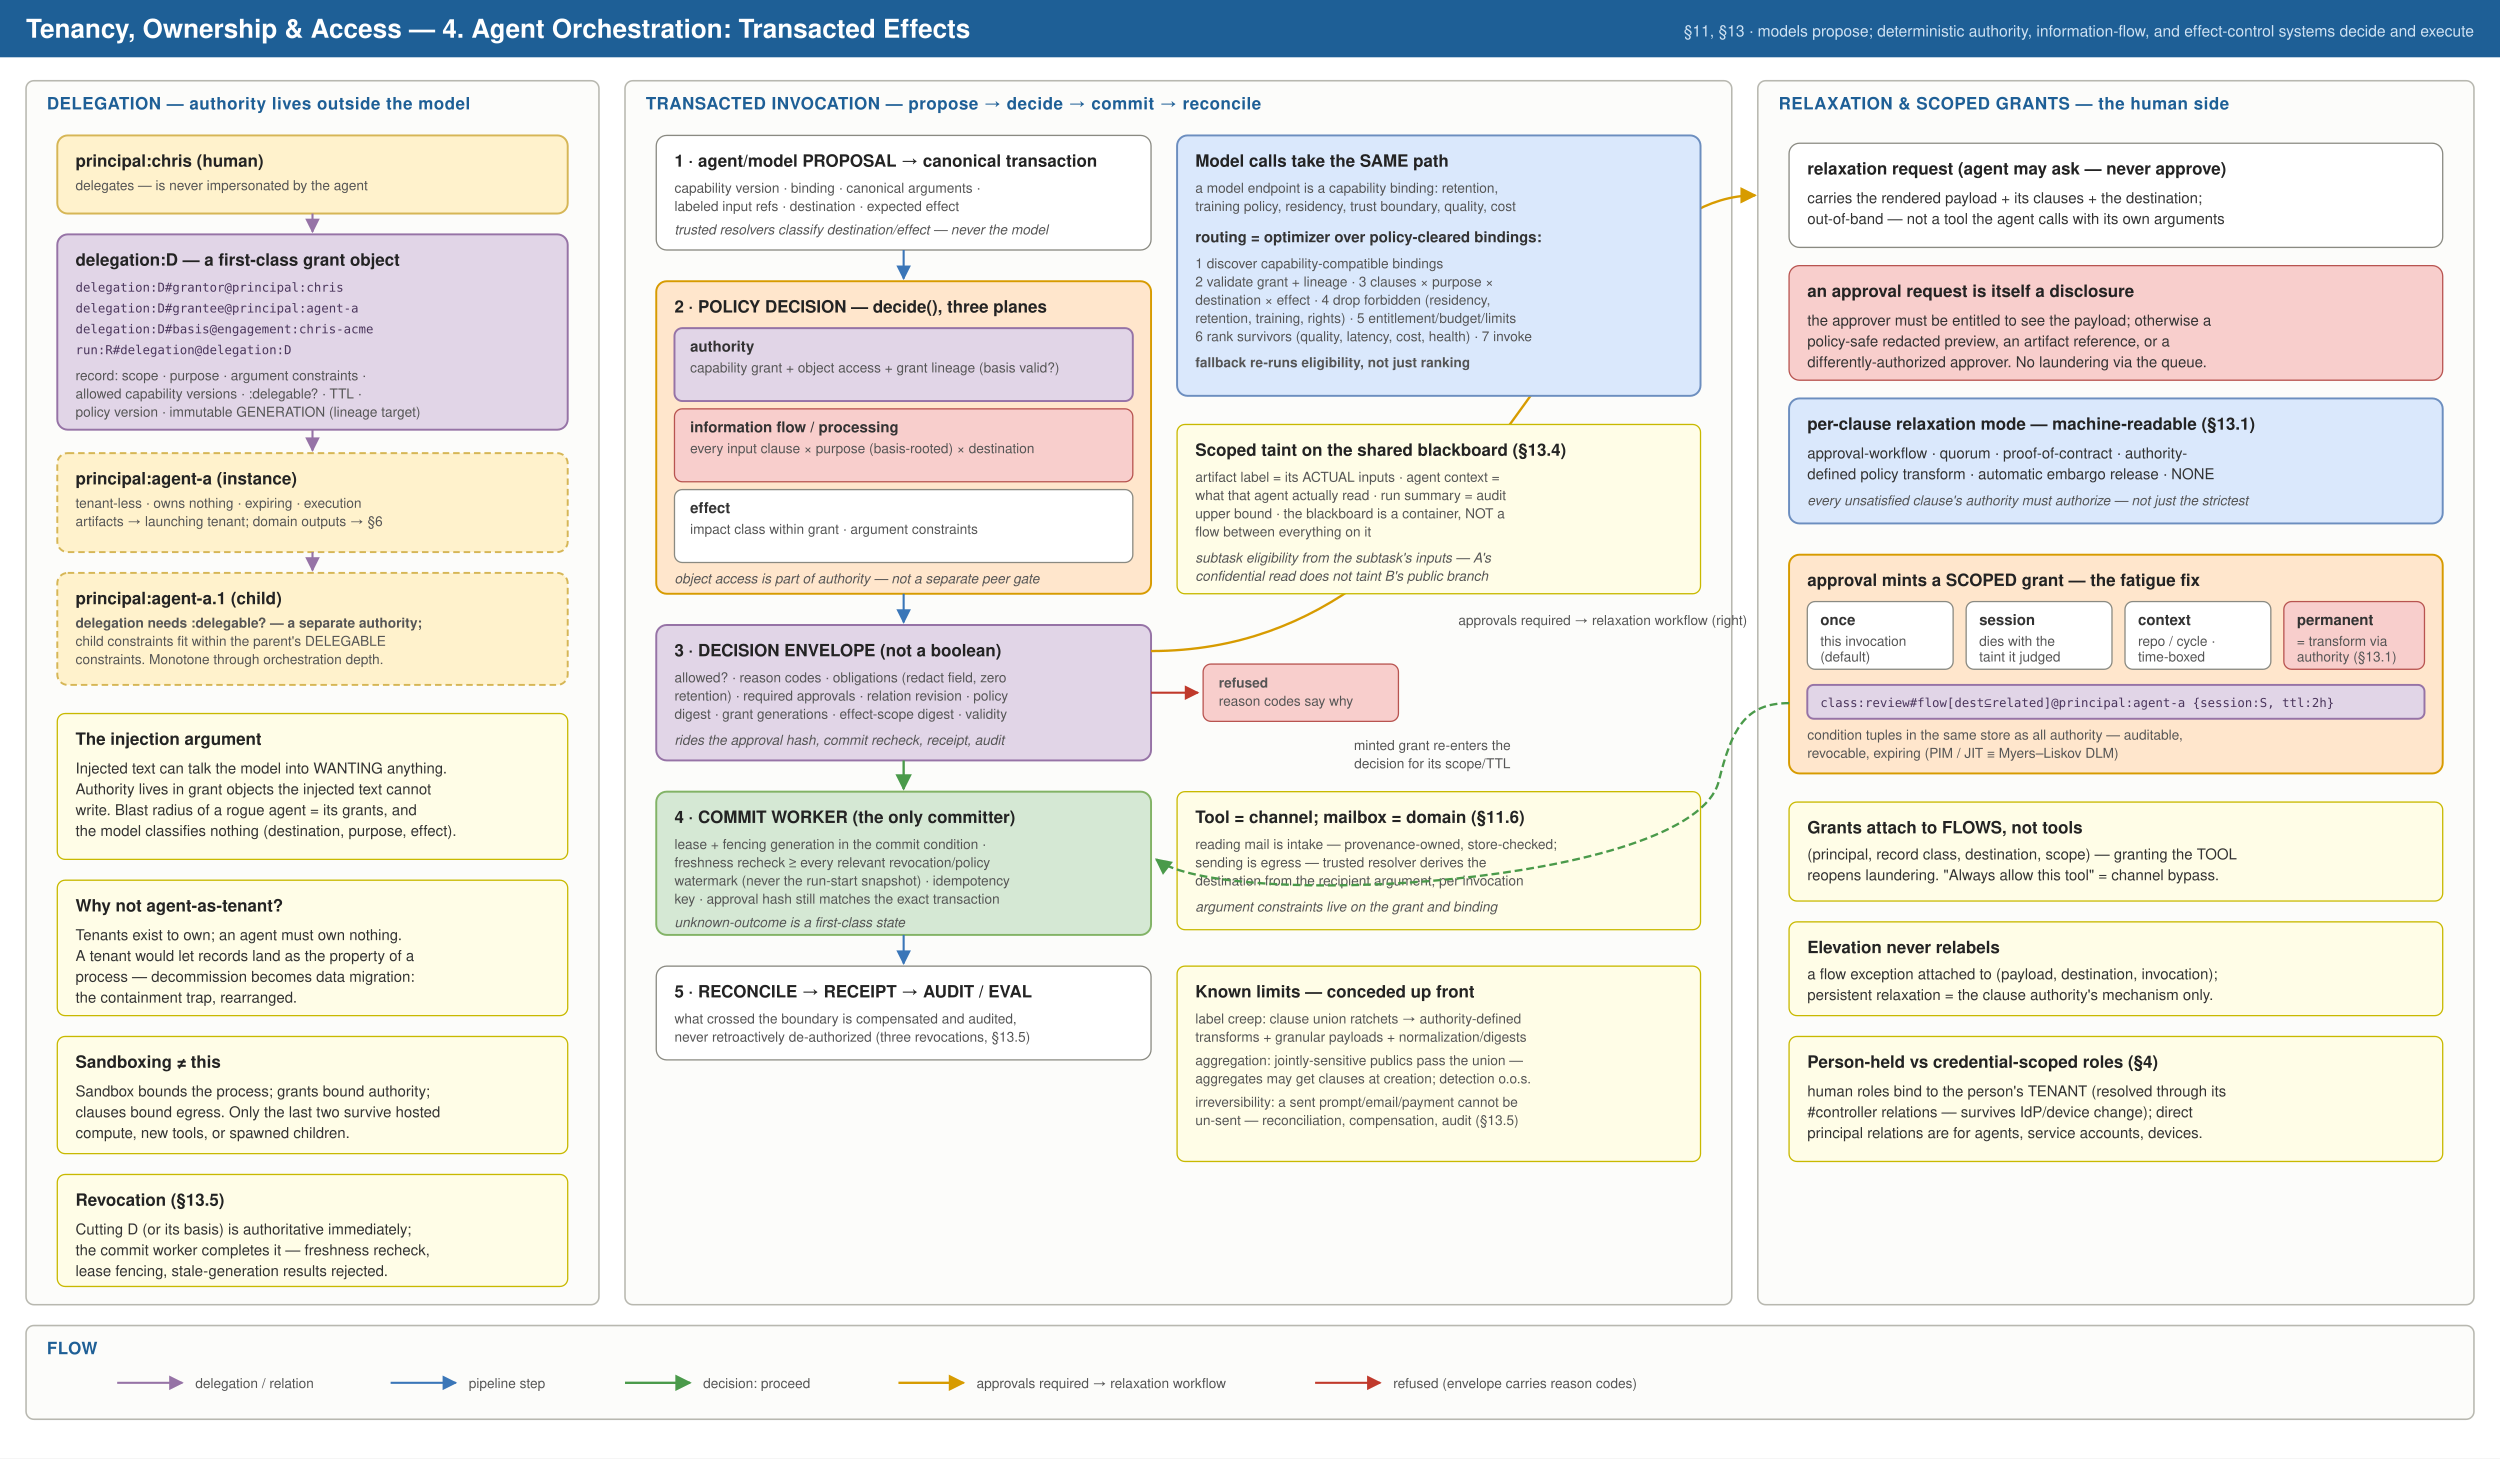
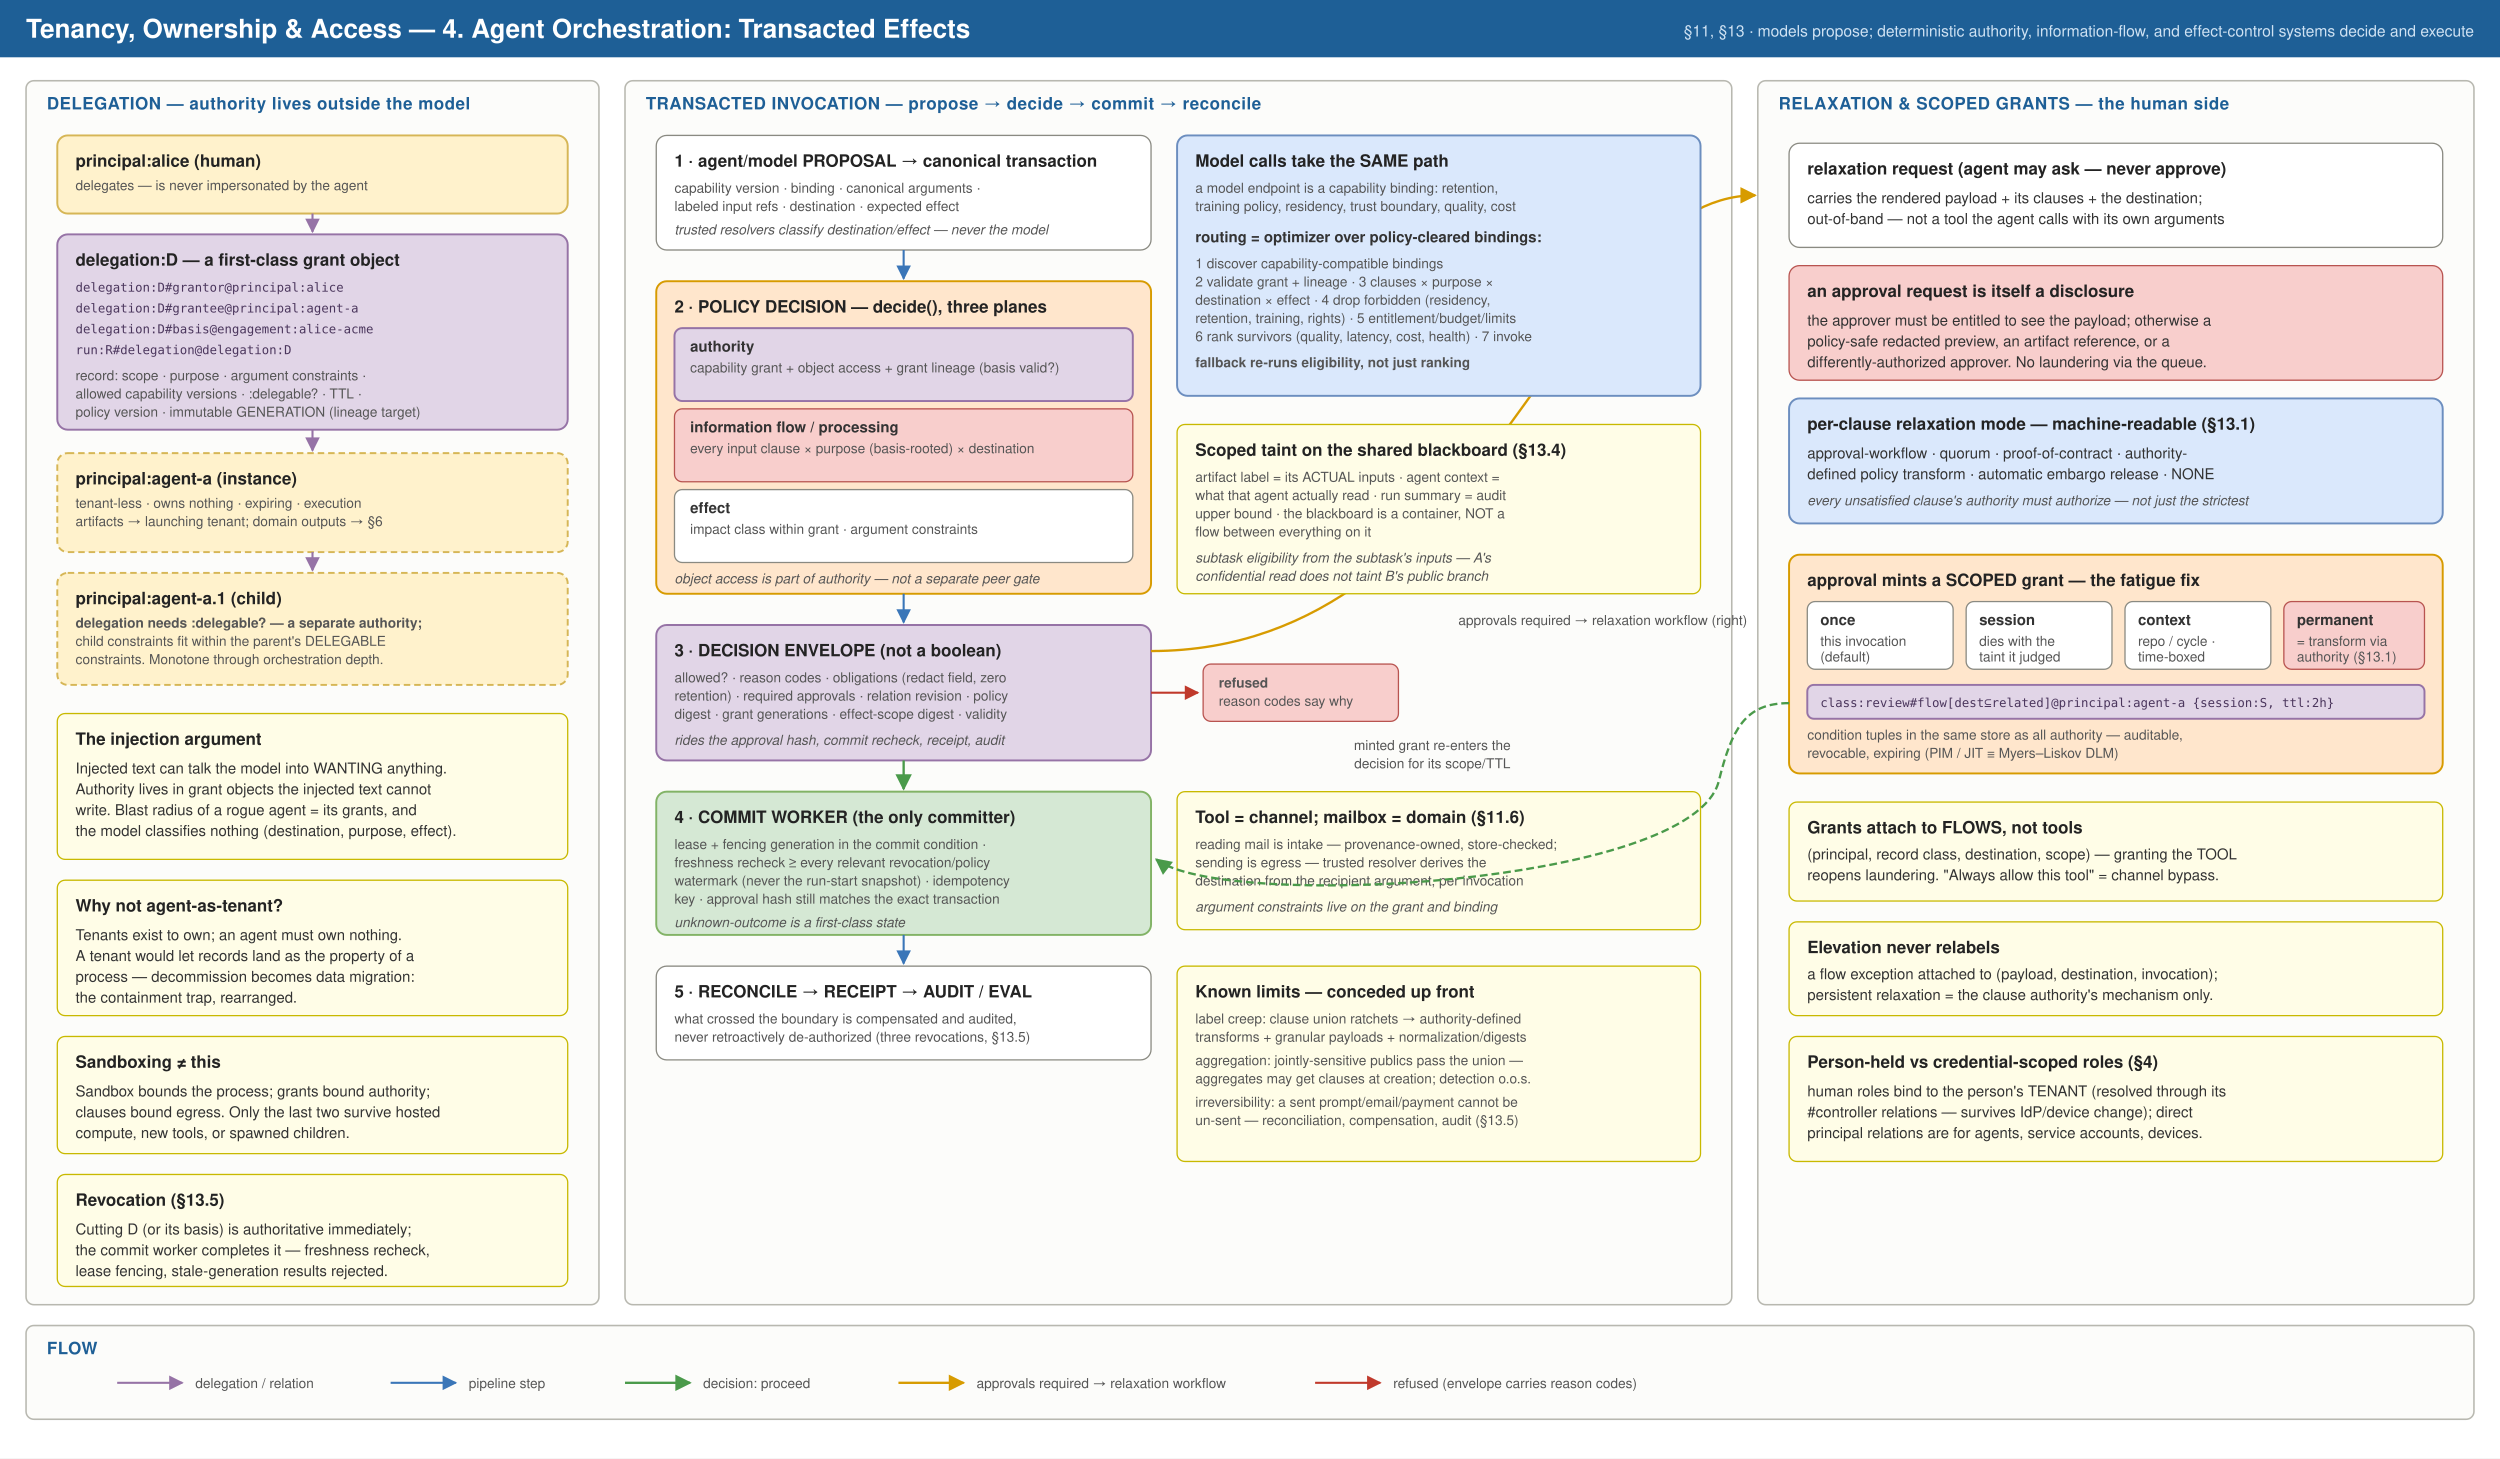
<svg xmlns="http://www.w3.org/2000/svg" viewBox="0 0 1920 1120" font-family="Helvetica, Arial, sans-serif">
  <defs>
    <marker id="aB" viewBox="0 0 10 10" refX="9" refY="5" markerWidth="7" markerHeight="7" orient="auto-start-reverse">
      <path d="M0,0 L10,5 L0,10 z" fill="#3a76b8" />
    </marker>
    <marker id="aP" viewBox="0 0 10 10" refX="9" refY="5" markerWidth="7" markerHeight="7" orient="auto-start-reverse">
      <path d="M0,0 L10,5 L0,10 z" fill="#9673a6" />
    </marker>
    <marker id="aG" viewBox="0 0 10 10" refX="9" refY="5" markerWidth="7" markerHeight="7" orient="auto-start-reverse">
      <path d="M0,0 L10,5 L0,10 z" fill="#4a9a4a" />
    </marker>
    <marker id="aO" viewBox="0 0 10 10" refX="9" refY="5" markerWidth="7" markerHeight="7" orient="auto-start-reverse">
      <path d="M0,0 L10,5 L0,10 z" fill="#d79b00" />
    </marker>
    <marker id="aR" viewBox="0 0 10 10" refX="9" refY="5" markerWidth="7" markerHeight="7" orient="auto-start-reverse">
      <path d="M0,0 L10,5 L0,10 z" fill="#c0392b" />
    </marker>
    <style>
      .band{fill:#1e5f96;} .bandT{fill:#fff;font-size:20px;font-weight:bold;} .bandS{fill:#cfe2f3;font-size:12px;}
      .zone{fill:#fcfcfa;stroke:#b8b8b0;stroke-width:1.2;} .zoneT{fill:#1e5f96;font-size:13px;font-weight:bold;letter-spacing:.4px;}
      .pt{fill:#d5e8d4;stroke:#82b366;stroke-width:1.5;} .ot{fill:#dae8fc;stroke:#6c8ebf;stroke-width:1.5;}
      .pr{fill:#fff2cc;stroke:#d6b656;stroke-width:1.5;} .ag{fill:#fff2cc;stroke:#d6b656;stroke-width:1.5;stroke-dasharray:5 3;}
      .rel{fill:#e1d5e7;stroke:#9673a6;stroke-width:1.5;} .rec{fill:#ffffff;stroke:#8a8a82;stroke-width:1;}
      .ext{fill:#ffe6cc;stroke:#d79b00;stroke-width:1.5;} .dis{fill:#f8cecc;stroke:#b85450;stroke-width:1;}
      .h{font-size:13px;font-weight:bold;fill:#232323;} .t{font-size:11.5px;fill:#333;} .s{font-size:10.5px;fill:#555;}
      .m{font-family:Menlo,Consolas,monospace;font-size:10px;fill:#4a355c;} .mS{font-family:Menlo,Consolas,monospace;font-size:9.5px;fill:#4a355c;}
      .note{fill:#fffde7;stroke:#c8b900;stroke-width:1;}
      .eB{stroke:#3a76b8;stroke-width:1.6;fill:none;} .eP{stroke:#9673a6;stroke-width:1.6;fill:none;}
      .ok{stroke:#4a9a4a;stroke-width:1.8;fill:none;} .eO{stroke:#d79b00;stroke-width:1.8;fill:none;}
      .bad{stroke:#c0392b;stroke-width:1.6;fill:none;}
      .q{font-size:11px;font-weight:bold;fill:#1e5f96;}
    </style>
  </defs>
  <rect width="1920" height="1120" fill="#ffffff" />
  <rect class="band" x="0" y="0" width="1920" height="44" />
  <text class="bandT" x="20" y="29">Tenancy, Ownership &amp; Access — 4. Agent Orchestration: Transacted Effects</text>
  <text class="bandS" x="1900" y="28" text-anchor="end">§11, §13 · models propose; deterministic authority, information-flow, and effect-control systems decide and execute</text>
  <rect class="zone" x="20" y="62" width="440" height="940" rx="6" />
  <text class="zoneT" x="36" y="84">DELEGATION — authority lives outside the model</text>
  <rect class="zone" x="480" y="62" width="850" height="940" rx="6" />
  <text class="zoneT" x="496" y="84">TRANSACTED INVOCATION — propose → decide → commit → reconcile</text>
  <rect class="zone" x="1350" y="62" width="550" height="940" rx="6" />
  <text class="zoneT" x="1366" y="84">RELAXATION &amp; SCOPED GRANTS — the human side</text>
  <rect class="pr" x="44" y="104" width="392" height="60" rx="8" />
-   <text class="h" x="58" y="128">principal:chris (human)</text>
+   <text class="h" x="58" y="128">principal:alice (human)</text>
  <text class="s" x="58" y="146">delegates — is never impersonated by the agent</text>
  <rect class="rel" x="44" y="180" width="392" height="150" rx="8" />
  <text class="h" x="58" y="204">delegation:D — a first-class grant object</text>
-   <text class="mS" x="58" y="224">delegation:D#grantor@principal:chris</text>
+   <text class="mS" x="58" y="224">delegation:D#grantor@principal:alice</text>
  <text class="mS" x="58" y="240">delegation:D#grantee@principal:agent-a</text>
-   <text class="mS" x="58" y="256">delegation:D#basis@engagement:chris-acme</text>
+   <text class="mS" x="58" y="256">delegation:D#basis@engagement:alice-acme</text>
  <text class="mS" x="58" y="272">run:R#delegation@delegation:D</text>
  <text class="s" x="58" y="292">record: scope · purpose · argument constraints ·</text>
  <text class="s" x="58" y="306">allowed capability versions · :delegable? · TTL ·</text>
  <text class="s" x="58" y="320">policy version · immutable GENERATION (lineage target)</text>
  <rect class="ag" x="44" y="348" width="392" height="76" rx="8" />
  <text class="h" x="58" y="372">principal:agent-a (instance)</text>
  <text class="s" x="58" y="390">tenant-less · owns nothing · expiring · execution</text>
  <text class="s" x="58" y="404">artifacts → launching tenant; domain outputs → §6</text>
  <rect class="ag" x="44" y="440" width="392" height="86" rx="8" />
  <text class="h" x="58" y="464">principal:agent-a.1 (child)</text>
  <text class="s" x="58" y="482" font-weight="bold">delegation needs :delegable? — a separate authority;</text>
  <text class="s" x="58" y="496">child constraints fit within the parent's DELEGABLE</text>
  <text class="s" x="58" y="510">constraints. Monotone through orchestration depth.</text>
  <path class="eP" d="M240,164 L240,178" marker-end="url(#aP)" />
  <path class="eP" d="M240,330 L240,346" marker-end="url(#aP)" />
  <path class="eP" d="M240,424 L240,438" marker-end="url(#aP)" />
  <rect class="note" x="44" y="548" width="392" height="112" rx="6" />
  <text class="h" x="58" y="572">The injection argument</text>
  <text class="t" x="58" y="594">Injected text can talk the model into WANTING anything.</text>
  <text class="t" x="58" y="610">Authority lives in grant objects the injected text cannot</text>
  <text class="t" x="58" y="626">write. Blast radius of a rogue agent = its grants, and</text>
  <text class="t" x="58" y="642">the model classifies nothing (destination, purpose, effect).</text>
  <rect class="note" x="44" y="676" width="392" height="104" rx="6" />
  <text class="h" x="58" y="700">Why not agent-as-tenant?</text>
  <text class="t" x="58" y="722">Tenants exist to own; an agent must own nothing.</text>
  <text class="t" x="58" y="738">A tenant would let records land as the property of a</text>
  <text class="t" x="58" y="754">process — decommission becomes data migration:</text>
  <text class="t" x="58" y="770">the containment trap, rearranged.</text>
  <rect class="note" x="44" y="796" width="392" height="90" rx="6" />
  <text class="h" x="58" y="820">Sandboxing ≠ this</text>
  <text class="t" x="58" y="842">Sandbox bounds the process; grants bound authority;</text>
  <text class="t" x="58" y="858">clauses bound egress. Only the last two survive hosted</text>
  <text class="t" x="58" y="874">compute, new tools, or spawned children.</text>
  <rect class="note" x="44" y="902" width="392" height="86" rx="6" />
  <text class="h" x="58" y="926">Revocation (§13.5)</text>
  <text class="t" x="58" y="948">Cutting D (or its basis) is authoritative immediately;</text>
  <text class="t" x="58" y="964">the commit worker completes it — freshness recheck,</text>
  <text class="t" x="58" y="980">lease fencing, stale-generation results rejected.</text>
  <rect class="rec" x="504" y="104" width="380" height="88" rx="8" />
  <text class="h" x="518" y="128">1 · agent/model PROPOSAL → canonical transaction</text>
  <text class="s" x="518" y="148">capability version · binding · canonical arguments ·</text>
  <text class="s" x="518" y="162">labeled input refs · destination · expected effect</text>
  <text class="s" x="518" y="180" font-style="italic">trusted resolvers classify destination/effect — never the model</text>
  <path class="eB" d="M694,192 L694,214" marker-end="url(#aB)" />
  <rect class="ext" x="504" y="216" width="380" height="240" rx="8" />
  <text class="h" x="518" y="240">2 · POLICY DECISION — decide(), three planes</text>
  <rect class="rel" x="518" y="252" width="352" height="56" rx="6" />
  <text class="t" x="530" y="270" font-weight="bold">authority</text>
  <text class="s" x="530" y="286">capability grant + object access + grant lineage (basis valid?)</text>
  <rect class="dis" x="518" y="314" width="352" height="56" rx="6" />
  <text class="t" x="530" y="332" font-weight="bold">information flow / processing</text>
  <text class="s" x="530" y="348">every input clause × purpose (basis-rooted) × destination</text>
  <rect class="rec" x="518" y="376" width="352" height="56" rx="6" />
  <text class="t" x="530" y="394" font-weight="bold">effect</text>
  <text class="s" x="530" y="410">impact class within grant · argument constraints</text>
  <text class="s" x="518" y="448" font-style="italic">object access is part of authority — not a separate peer gate</text>
  <path class="eB" d="M694,456 L694,478" marker-end="url(#aB)" />
  <rect class="rel" x="504" y="480" width="380" height="104" rx="8" />
  <text class="h" x="518" y="504">3 · DECISION ENVELOPE (not a boolean)</text>
  <text class="s" x="518" y="524">allowed? · reason codes · obligations (redact field, zero</text>
  <text class="s" x="518" y="538">retention) · required approvals · relation revision · policy</text>
  <text class="s" x="518" y="552">digest · grant generations · effect-scope digest · validity</text>
  <text class="s" x="518" y="572" font-style="italic">rides the approval hash, commit recheck, receipt, audit</text>
  <path class="bad" d="M884,532 L920,532" marker-end="url(#aR)" />
  <rect class="dis" x="924" y="510" width="150" height="44" rx="6" />
  <text class="s" x="936" y="528" font-weight="bold">refused</text>
  <text class="s" x="936" y="542">reason codes say why</text>
  <path class="eO" d="M884,500 C1150,500 1200,150 1348,150" marker-end="url(#aO)" />
  <text class="s" x="1120" y="480" fill="#a06a00">approvals required → relaxation workflow (right)</text>
  <path class="ok" d="M694,584 L694,606" marker-end="url(#aG)" />
  <rect class="pt" x="504" y="608" width="380" height="110" rx="8" />
  <text class="h" x="518" y="632">4 · COMMIT WORKER (the only committer)</text>
  <text class="s" x="518" y="652">lease + fencing generation in the commit condition ·</text>
  <text class="s" x="518" y="666">freshness recheck ≥ every relevant revocation/policy</text>
  <text class="s" x="518" y="680">watermark (never the run-start snapshot) · idempotency</text>
  <text class="s" x="518" y="694">key · approval hash still matches the exact transaction</text>
  <text class="s" x="518" y="712" font-style="italic">unknown-outcome is a first-class state</text>
  <path class="eB" d="M694,718 L694,740" marker-end="url(#aB)" />
  <rect class="rec" x="504" y="742" width="380" height="72" rx="8" />
  <text class="h" x="518" y="766">5 · RECONCILE → RECEIPT → AUDIT / EVAL</text>
  <text class="s" x="518" y="786">what crossed the boundary is compensated and audited,</text>
  <text class="s" x="518" y="800">never retroactively de-authorized (three revocations, §13.5)</text>
  <rect class="ot" x="904" y="104" width="402" height="200" rx="8" />
  <text class="h" x="918" y="128">Model calls take the SAME path</text>
  <text class="s" x="918" y="148">a model endpoint is a capability binding: retention,</text>
  <text class="s" x="918" y="162">training policy, residency, trust boundary, quality, cost</text>
  <text class="t" x="918" y="186" font-weight="bold">routing = optimizer over policy-cleared bindings:</text>
  <text class="s" x="918" y="206">1 discover capability-compatible bindings</text>
  <text class="s" x="918" y="220">2 validate grant + lineage · 3 clauses × purpose ×</text>
  <text class="s" x="918" y="234">destination × effect · 4 drop forbidden (residency,</text>
  <text class="s" x="918" y="248">retention, training, rights) · 5 entitlement/budget/limits</text>
  <text class="s" x="918" y="262">6 rank survivors (quality, latency, cost, health) · 7 invoke</text>
  <text class="s" x="918" y="282" font-weight="bold">fallback re-runs eligibility, not just ranking</text>
  <rect class="note" x="904" y="326" width="402" height="130" rx="6" />
  <text class="h" x="918" y="350">Scoped taint on the shared blackboard (§13.4)</text>
  <text class="s" x="918" y="370">artifact label = its ACTUAL inputs · agent context =</text>
  <text class="s" x="918" y="384">what that agent actually read · run summary = audit</text>
  <text class="s" x="918" y="398">upper bound · the blackboard is a container, NOT a</text>
  <text class="s" x="918" y="412">flow between everything on it</text>
  <text class="s" x="918" y="432" font-style="italic">subtask eligibility from the subtask's inputs — A's</text>
  <text class="s" x="918" y="446" font-style="italic">confidential read does not taint B's public branch</text>
  <rect class="note" x="904" y="608" width="402" height="106" rx="6" />
  <text class="h" x="918" y="632">Tool = channel; mailbox = domain (§11.6)</text>
  <text class="s" x="918" y="652">reading mail is intake — provenance-owned, store-checked;</text>
  <text class="s" x="918" y="666">sending is egress — trusted resolver derives the</text>
  <text class="s" x="918" y="680">destination from the recipient argument, per invocation</text>
  <text class="s" x="918" y="700" font-style="italic">argument constraints live on the grant and binding</text>
  <rect class="note" x="904" y="742" width="402" height="150" rx="6" />
  <text class="h" x="918" y="766">Known limits — conceded up front</text>
  <text class="s" x="918" y="786">label creep: clause union ratchets → authority-defined</text>
  <text class="s" x="918" y="800">transforms + granular payloads + normalization/digests</text>
  <text class="s" x="918" y="818">aggregation: jointly-sensitive publics pass the union —</text>
  <text class="s" x="918" y="832">aggregates may get clauses at creation; detection o.o.s.</text>
  <text class="s" x="918" y="850">irreversibility: a sent prompt/email/payment cannot be</text>
  <text class="s" x="918" y="864">un-sent — reconciliation, compensation, audit (§13.5)</text>
  <rect class="rec" x="1374" y="110" width="502" height="80" rx="8" />
  <text class="h" x="1388" y="134">relaxation request (agent may ask — never approve)</text>
  <text class="t" x="1388" y="156">carries the rendered payload + its clauses + the destination;</text>
  <text class="t" x="1388" y="172">out-of-band — not a tool the agent calls with its own arguments</text>
  <rect class="dis" x="1374" y="204" width="502" height="88" rx="8" />
  <text class="h" x="1388" y="228">an approval request is itself a disclosure</text>
  <text class="t" x="1388" y="250">the approver must be entitled to see the payload; otherwise a</text>
  <text class="t" x="1388" y="266">policy-safe redacted preview, an artifact reference, or a</text>
  <text class="t" x="1388" y="282">differently-authorized approver. No laundering via the queue.</text>
  <rect class="ot" x="1374" y="306" width="502" height="96" rx="8" />
  <text class="h" x="1388" y="330">per-clause relaxation mode — machine-readable (§13.1)</text>
  <text class="t" x="1388" y="352">approval-workflow · quorum · proof-of-contract · authority-</text>
  <text class="t" x="1388" y="368">defined policy transform · automatic embargo release · NONE</text>
  <text class="s" x="1388" y="388" font-style="italic">every unsatisfied clause's authority must authorize — not just the strictest</text>
  <rect class="ext" x="1374" y="426" width="502" height="168" rx="8" />
  <text class="h" x="1388" y="450">approval mints a SCOPED grant — the fatigue fix</text>
  <rect class="rec" x="1388" y="462" width="112" height="52" rx="6" />
  <text class="t" x="1398" y="480" font-weight="bold">once</text>
  <text class="s" x="1398" y="496">this invocation</text>
  <text class="s" x="1398" y="508">(default)</text>
  <rect class="rec" x="1510" y="462" width="112" height="52" rx="6" />
  <text class="t" x="1520" y="480" font-weight="bold">session</text>
  <text class="s" x="1520" y="496">dies with the</text>
  <text class="s" x="1520" y="508">taint it judged</text>
  <rect class="rec" x="1632" y="462" width="112" height="52" rx="6" />
  <text class="t" x="1642" y="480" font-weight="bold">context</text>
  <text class="s" x="1642" y="496">repo / cycle ·</text>
  <text class="s" x="1642" y="508">time-boxed</text>
  <rect class="dis" x="1754" y="462" width="108" height="52" rx="6" />
  <text class="t" x="1764" y="480" font-weight="bold">permanent</text>
  <text class="s" x="1764" y="496">= transform via</text>
  <text class="s" x="1764" y="508">authority (§13.1)</text>
  <rect class="rel" x="1388" y="526" width="474" height="26" rx="5" />
  <text class="mS" x="1398" y="543">class:review#flow[dest⊆related]@principal:agent-a {session:S, ttl:2h}</text>
  <text class="s" x="1388" y="568">condition tuples in the same store as all authority — auditable,</text>
  <text class="s" x="1388" y="582">revocable, expiring (PIM / JIT ≡ Myers–Liskov DLM)</text>
  <rect class="note" x="1374" y="616" width="502" height="76" rx="6" />
  <text class="h" x="1388" y="640">Grants attach to FLOWS, not tools</text>
  <text class="t" x="1388" y="660">(principal, record class, destination, scope) — granting the TOOL</text>
  <text class="t" x="1388" y="676">reopens laundering. "Always allow this tool" = channel bypass.</text>
  <rect class="note" x="1374" y="708" width="502" height="72" rx="6" />
  <text class="h" x="1388" y="732">Elevation never relabels</text>
  <text class="t" x="1388" y="752">a flow exception attached to (payload, destination, invocation);</text>
  <text class="t" x="1388" y="768">persistent relaxation = the clause authority's mechanism only.</text>
  <rect class="note" x="1374" y="796" width="502" height="96" rx="6" />
  <text class="h" x="1388" y="820">Person-held vs credential-scoped roles (§4)</text>
  <text class="t" x="1388" y="842">human roles bind to the person's TENANT (resolved through its</text>
  <text class="t" x="1388" y="858">#controller relations — survives IdP/device change); direct</text>
  <text class="t" x="1388" y="874">principal relations are for agents, service accounts, devices.</text>
  <path class="ok" d="M1374,540 C1340,540 1330,560 1320,600 C1300,680 940,700 888,660" marker-end="url(#aG)" stroke-dasharray="6 3" />
  <text class="s" x="1100" y="576" fill="#4a9a4a" text-anchor="middle">minted grant re-enters the</text>
  <text class="s" x="1100" y="590" fill="#4a9a4a" text-anchor="middle">decision for its scope/TTL</text>
  <rect class="zone" x="20" y="1018" width="1880" height="72" rx="6" />
  <text class="zoneT" x="36" y="1040">FLOW</text>
  <line class="eP" x1="90" y1="1062" x2="140" y2="1062" marker-end="url(#aP)" />
  <text class="s" x="150" y="1066">delegation / relation</text>
  <line class="eB" x1="300" y1="1062" x2="350" y2="1062" marker-end="url(#aB)" />
  <text class="s" x="360" y="1066">pipeline step</text>
  <line class="ok" x1="480" y1="1062" x2="530" y2="1062" marker-end="url(#aG)" />
  <text class="s" x="540" y="1066">decision: proceed</text>
  <line class="eO" x1="690" y1="1062" x2="740" y2="1062" marker-end="url(#aO)" />
  <text class="s" x="750" y="1066">approvals required → relaxation workflow</text>
  <line class="bad" x1="1010" y1="1062" x2="1060" y2="1062" marker-end="url(#aR)" />
  <text class="s" x="1070" y="1066">refused (envelope carries reason codes)</text>
</svg>
